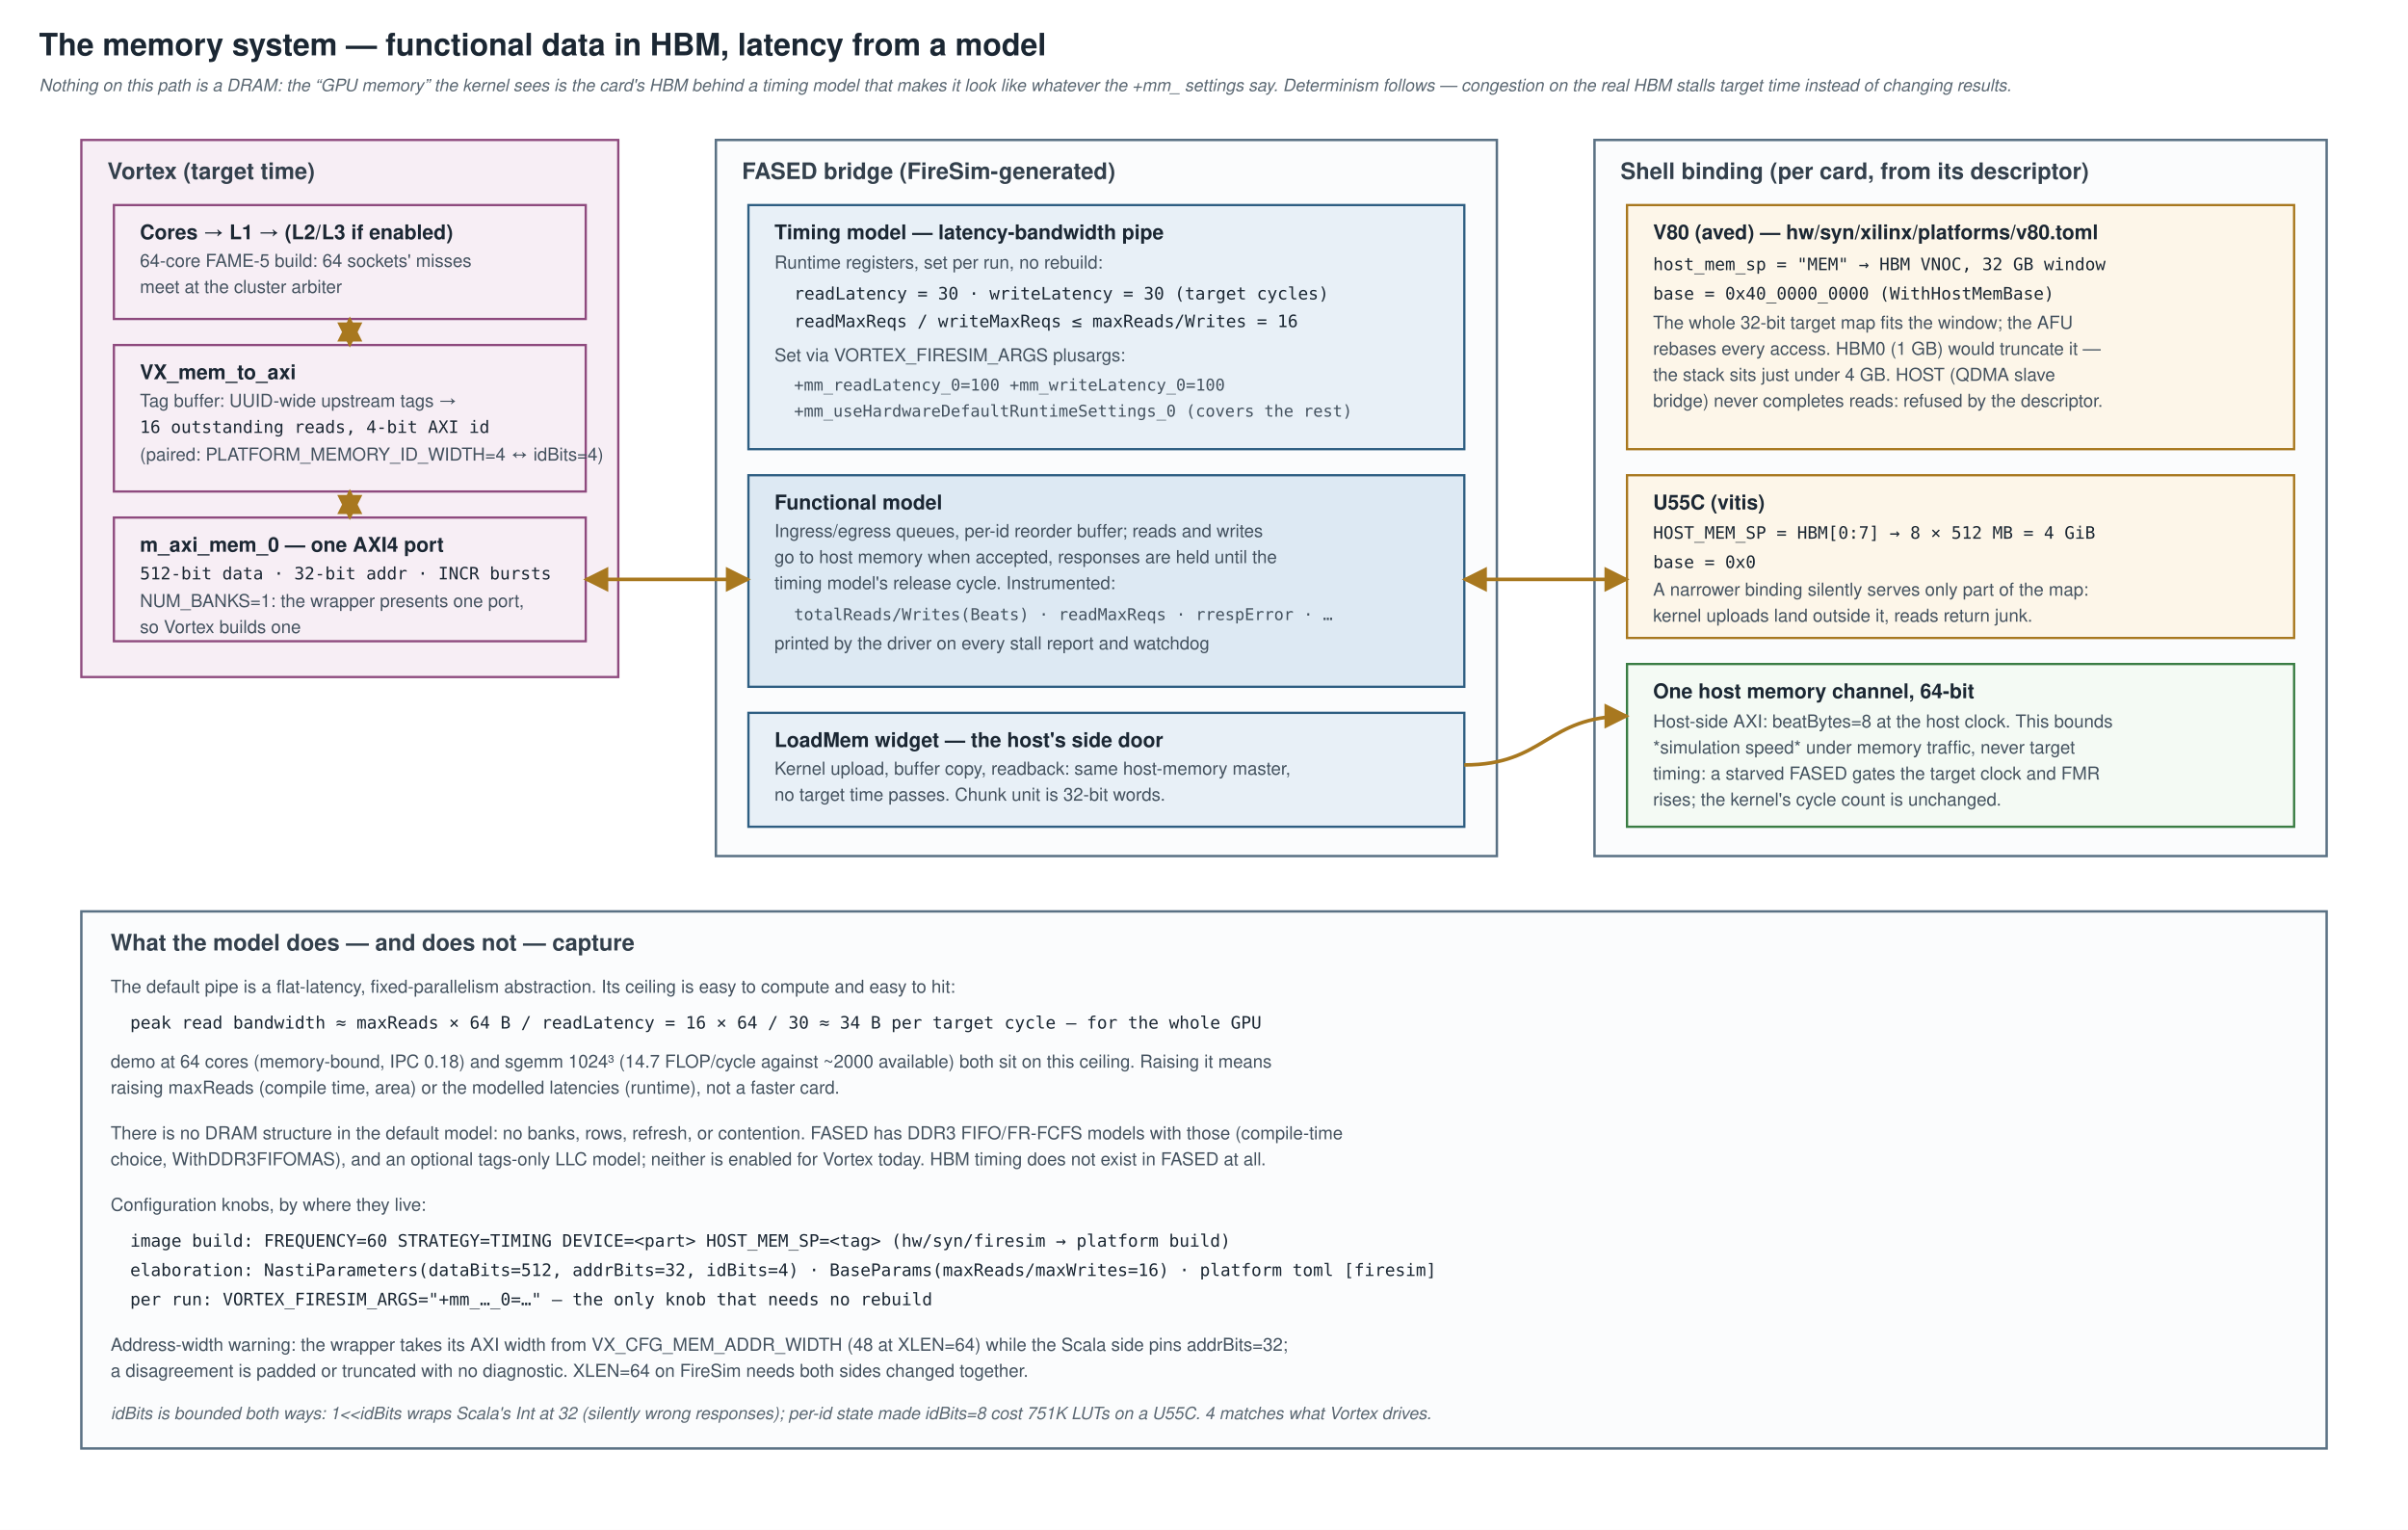
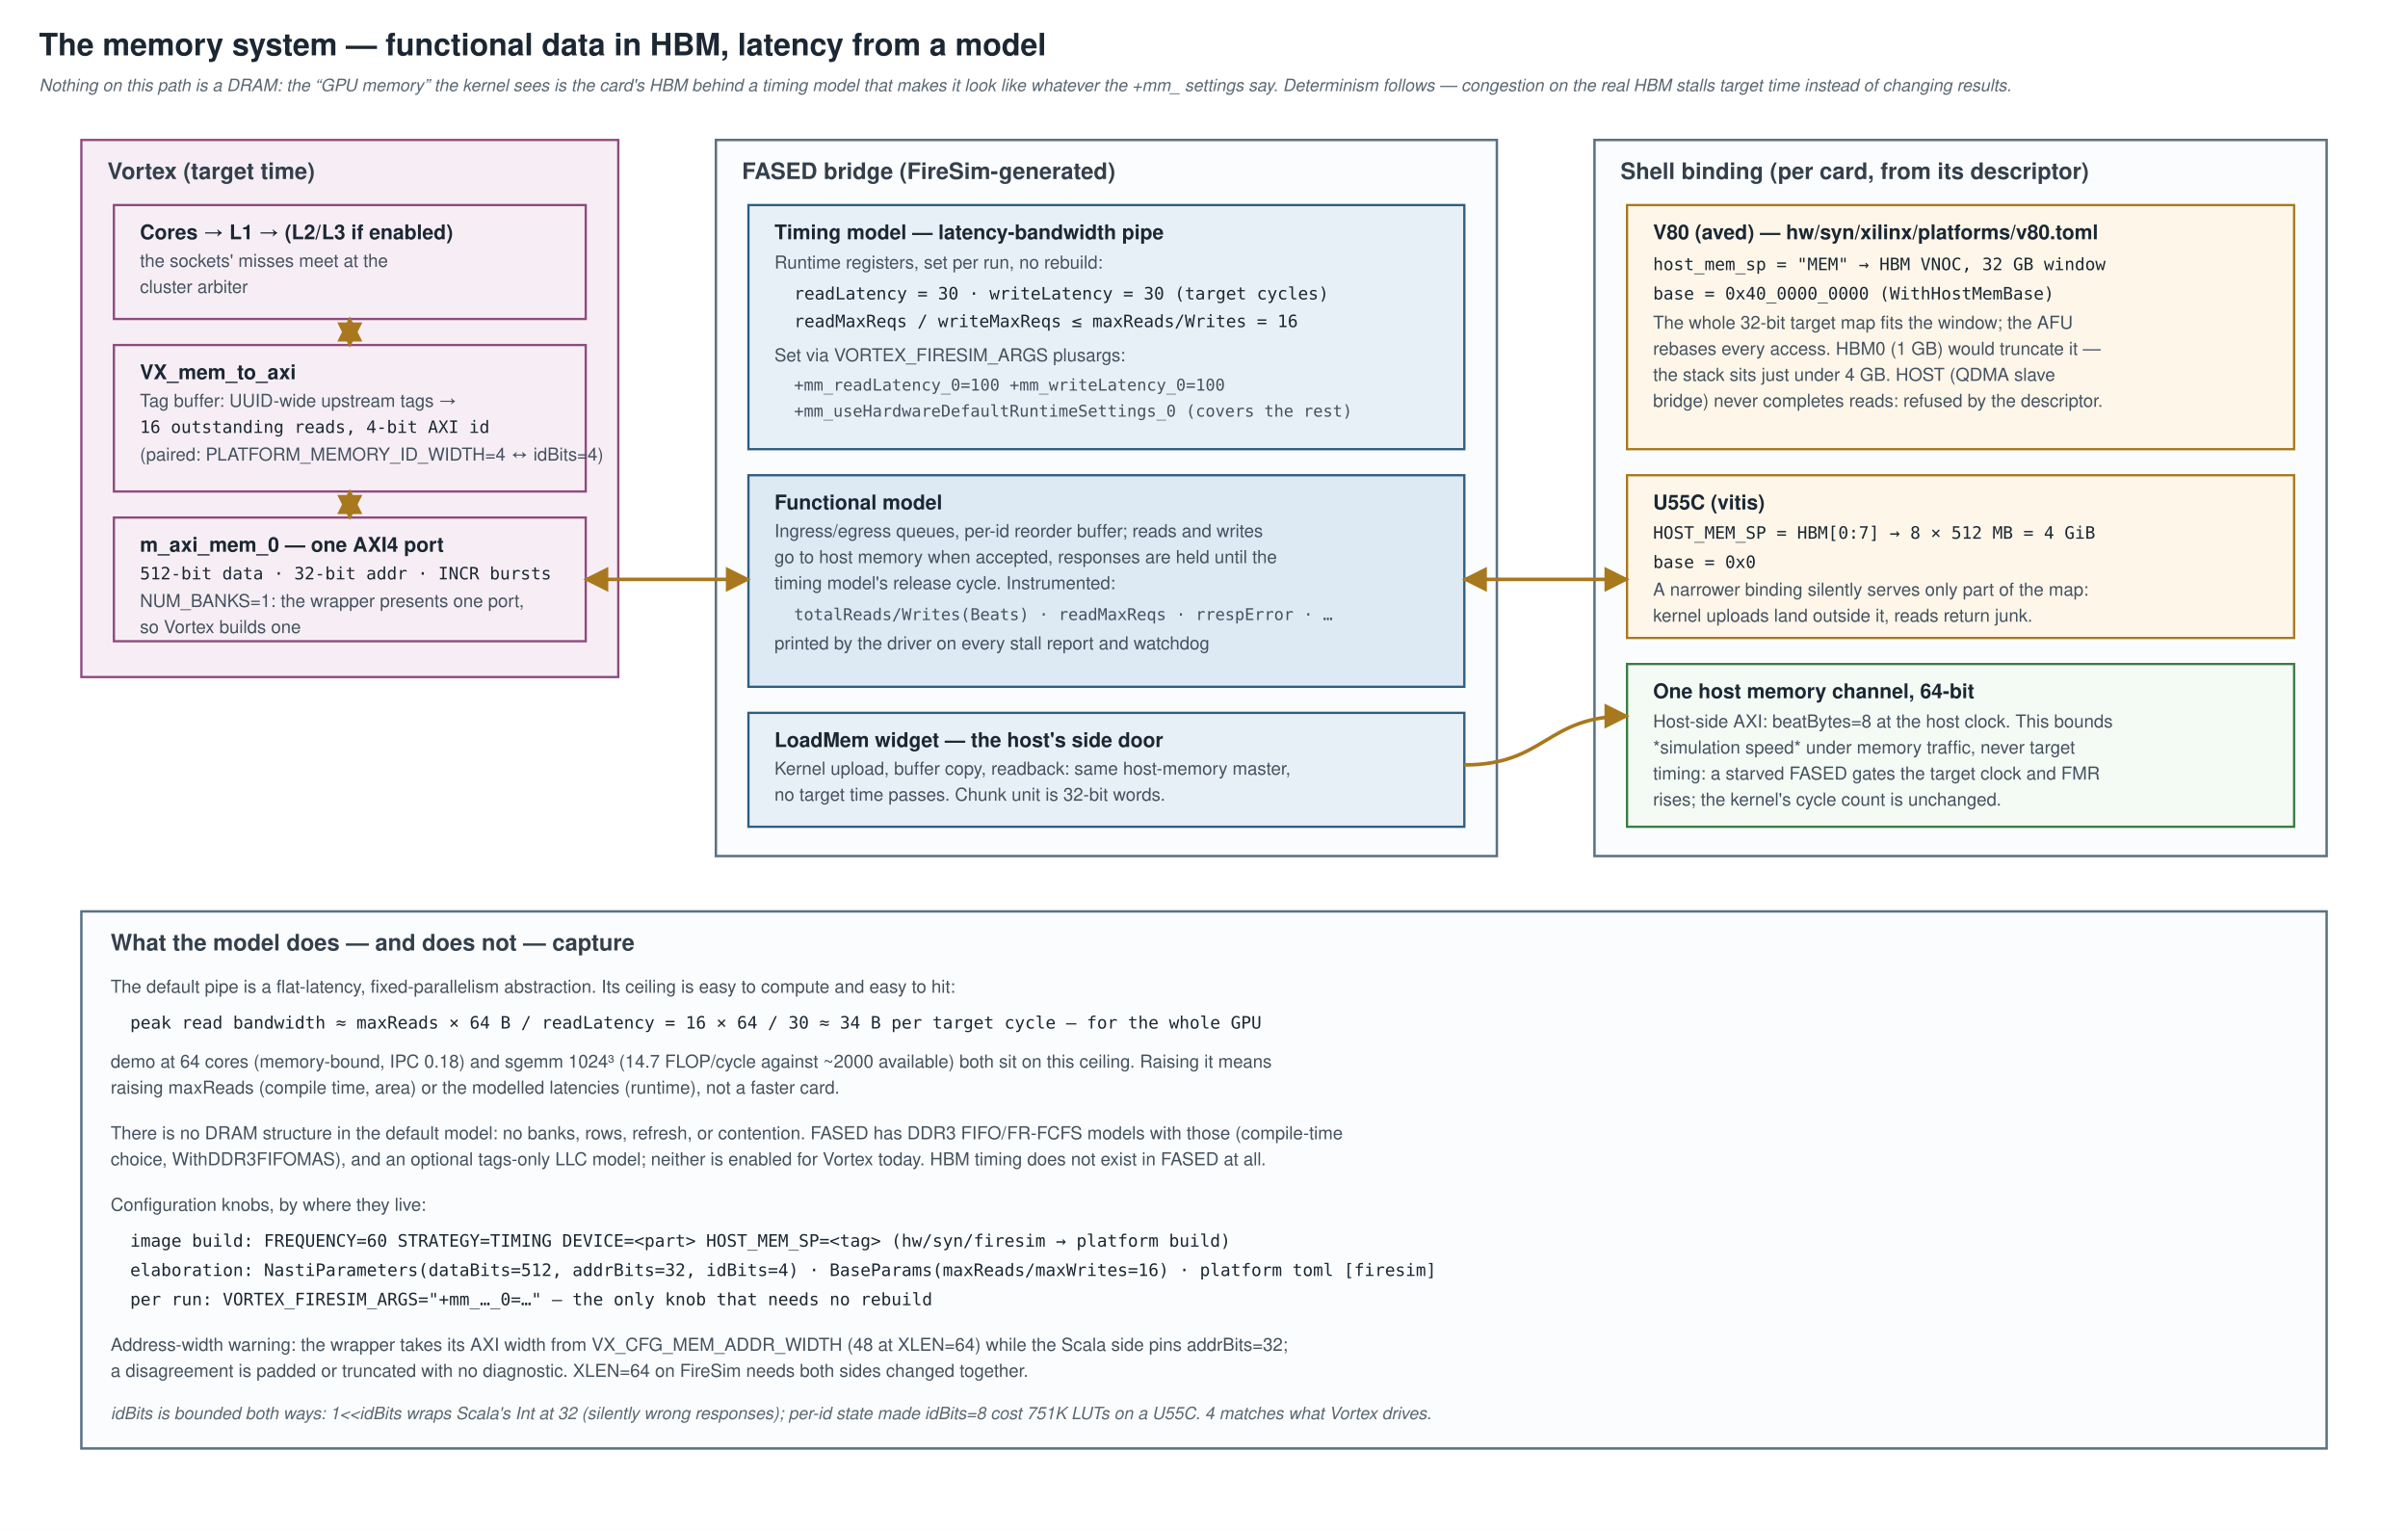
<svg xmlns="http://www.w3.org/2000/svg" viewBox="0 0 1480 940" font-family="Helvetica, Arial, sans-serif">
  <defs>
    <marker id="arr" viewBox="0 0 10 10" refX="9" refY="5" markerWidth="7" markerHeight="7" orient="auto-start-reverse">
      <path d="M0,0 L10,5 L0,10 z" fill="#44525f" />
    </marker>
    <marker id="arro" viewBox="0 0 10 10" refX="9" refY="5" markerWidth="7" markerHeight="7" orient="auto-start-reverse">
      <path d="M0,0 L10,5 L0,10 z" fill="#a8781f" />
    </marker>
  </defs>
  <style>
    .t    { fill:#1b2733; font-size:19px; font-weight:bold; }
    .gt   { fill:#33404c; font-size:14px; font-weight:bold; }
    .th   { fill:#1b2733; font-size:12.5px; font-weight:bold; }
    .ts   { fill:#44525f; font-size:11px; }
    .tt   { fill:#5a6772; font-size:10.5px; font-style:italic; }
    .mono { font-family:"DejaVu Sans Mono", monospace; font-size:10.5px; fill:#1b2733; }
    .monos{ font-family:"DejaVu Sans Mono", monospace; font-size:10px; fill:#44525f; }
    .vx   { fill:#f7eef5; stroke:#8e4a7e; stroke-width:1.4; }
    .fs   { fill:#e8f0f7; stroke:#2e5e82; stroke-width:1.4; }
    .fs2  { fill:#dde9f3; stroke:#2e5e82; stroke-width:1.4; }
    .mem  { fill:#fdf6e9; stroke:#a8781f; stroke-width:1.4; }
    .cfg  { fill:#f4faf4; stroke:#3a7d44; stroke-width:1.4; }
    .grp  { fill:#fbfcfd; stroke:#5a7184; stroke-width:1.5; }
    .w    { stroke:#44525f; stroke-width:1.6; fill:none; marker-end:url(#arr); marker-start:url(#arr); }
    .wo   { stroke:#a8781f; stroke-width:2.2; fill:none; marker-end:url(#arro); marker-start:url(#arro); }
    .wo1  { stroke:#a8781f; stroke-width:2.2; fill:none; marker-end:url(#arro); }
  </style>
  <rect x="0" y="0" width="1480" height="940" fill="#ffffff" />
  <text x="24" y="34" class="t">The memory system — functional data in HBM, latency from a model</text>
  <text x="24" y="56" class="tt">Nothing on this path is a DRAM: the “GPU memory” the kernel sees is the card's HBM behind a timing model that makes it look like whatever the +mm_ settings say. Determinism follows — congestion on the real HBM stalls target time instead of changing results.</text>
  <rect x="50" y="86" width="330" height="330" class="vx" />
  <text x="66" y="110" class="gt">Vortex (target time)</text>
  <rect x="70" y="126" width="290" height="70" class="vx" />
  <text x="86" y="147" class="th">Cores → L1 → (L2/L3 if enabled)</text>
-   <text x="86" y="164" class="ts">64-core FAME-5 build: 64 sockets' misses</text>
-   <text x="86" y="180" class="ts">meet at the cluster arbiter</text>
+   <text x="86" y="164" class="ts">the sockets' misses meet at the</text>
+   <text x="86" y="180" class="ts">cluster arbiter</text>
  <rect x="70" y="212" width="290" height="90" class="vx" />
  <text x="86" y="233" class="th">VX_mem_to_axi</text>
  <text x="86" y="250" class="ts">Tag buffer: UUID-wide upstream tags →</text>
  <text x="86" y="266" class="mono">16 outstanding reads, 4-bit AXI id</text>
  <text x="86" y="283" class="ts">(paired: PLATFORM_MEMORY_ID_WIDTH=4 ↔ idBits=4)</text>
  <rect x="70" y="318" width="290" height="76" class="vx" />
  <text x="86" y="339" class="th">m_axi_mem_0 — one AXI4 port</text>
  <text x="86" y="356" class="mono">512-bit data · 32-bit addr · INCR bursts</text>
  <text x="86" y="373" class="ts">NUM_BANKS=1: the wrapper presents one port,</text>
  <text x="86" y="389" class="ts">so Vortex builds one</text>
  <rect x="440" y="86" width="480" height="440" class="grp" />
  <text x="456" y="110" class="gt">FASED bridge (FireSim-generated)</text>
  <rect x="460" y="126" width="440" height="150" class="fs" />
  <text x="476" y="147" class="th">Timing model — latency-bandwidth pipe</text>
  <text x="476" y="165" class="ts">Runtime registers, set per run, no rebuild:</text>
  <text x="488" y="184" class="mono">readLatency = 30 · writeLatency = 30 (target cycles)</text>
  <text x="488" y="201" class="mono">readMaxReqs / writeMaxReqs ≤ maxReads/Writes = 16</text>
  <text x="476" y="222" class="ts">Set via VORTEX_FIRESIM_ARGS plusargs:</text>
  <text x="488" y="240" class="monos">+mm_readLatency_0=100 +mm_writeLatency_0=100</text>
  <text x="488" y="256" class="monos">+mm_useHardwareDefaultRuntimeSettings_0   (covers the rest)</text>
  <rect x="460" y="292" width="440" height="130" class="fs2" />
  <text x="476" y="313" class="th">Functional model</text>
  <text x="476" y="330" class="ts">Ingress/egress queues, per-id reorder buffer; reads and writes</text>
  <text x="476" y="346" class="ts">go to host memory when accepted, responses are held until the</text>
  <text x="476" y="362" class="ts">timing model's release cycle. Instrumented:</text>
  <text x="488" y="381" class="monos">totalReads/Writes(Beats) · readMaxReqs · rrespError · …</text>
  <text x="476" y="399" class="ts">printed by the driver on every stall report and watchdog</text>
  <rect x="460" y="438" width="440" height="70" class="fs" />
  <text x="476" y="459" class="th">LoadMem widget — the host's side door</text>
  <text x="476" y="476" class="ts">Kernel upload, buffer copy, readback: same host-memory master,</text>
  <text x="476" y="492" class="ts">no target time passes. Chunk unit is 32-bit words.</text>
  <rect x="980" y="86" width="450" height="440" class="grp" />
  <text x="996" y="110" class="gt">Shell binding (per card, from its descriptor)</text>
  <rect x="1000" y="126" width="410" height="150" class="mem" />
  <text x="1016" y="147" class="th">V80 (aved) — hw/syn/xilinx/platforms/v80.toml</text>
  <text x="1016" y="166" class="mono">host_mem_sp = "MEM" → HBM VNOC, 32 GB window</text>
  <text x="1016" y="184" class="mono">base = 0x40_0000_0000 (WithHostMemBase)</text>
  <text x="1016" y="202" class="ts">The whole 32-bit target map fits the window; the AFU</text>
  <text x="1016" y="218" class="ts">rebases every access. HBM0 (1 GB) would truncate it —</text>
  <text x="1016" y="234" class="ts">the stack sits just under 4 GB. HOST (QDMA slave</text>
  <text x="1016" y="250" class="ts">bridge) never completes reads: refused by the descriptor.</text>
  <rect x="1000" y="292" width="410" height="100" class="mem" />
  <text x="1016" y="313" class="th">U55C (vitis)</text>
  <text x="1016" y="331" class="mono">HOST_MEM_SP = HBM[0:7] → 8 × 512 MB = 4 GiB</text>
  <text x="1016" y="349" class="mono">base = 0x0</text>
  <text x="1016" y="366" class="ts">A narrower binding silently serves only part of the map:</text>
  <text x="1016" y="382" class="ts">kernel uploads land outside it, reads return junk.</text>
  <rect x="1000" y="408" width="410" height="100" class="cfg" />
  <text x="1016" y="429" class="th">One host memory channel, 64-bit</text>
  <text x="1016" y="447" class="ts">Host-side AXI: beatBytes=8 at the host clock. This bounds</text>
  <text x="1016" y="463" class="ts">*simulation speed* under memory traffic, never target</text>
  <text x="1016" y="479" class="ts">timing: a starved FASED gates the target clock and FMR</text>
  <text x="1016" y="495" class="ts">rises; the kernel's cycle count is unchanged.</text>
  <line x1="360" y1="356" x2="460" y2="356" class="wo" />
  <line x1="900" y1="356" x2="1000" y2="356" class="wo" />
  <line x1="215" y1="196" x2="215" y2="212" class="wo" />
  <line x1="215" y1="302" x2="215" y2="318" class="wo" />
  <path d="M 900 470 C 950 470, 950 440, 1000 440" class="wo1" />
  <rect x="50" y="560" width="1380" height="330" class="grp" />
  <text x="68" y="584" class="gt">What the model does — and does not — capture</text>
  <text x="68" y="610" class="ts">The default pipe is a flat-latency, fixed-parallelism abstraction. Its ceiling is easy to compute and easy to hit:</text>
  <text x="80" y="632" class="mono">peak read bandwidth ≈ maxReads × 64 B / readLatency = 16 × 64 / 30 ≈ 34 B per target cycle — for the whole GPU</text>
  <text x="68" y="656" class="ts">demo at 64 cores (memory-bound, IPC 0.18) and sgemm 1024³ (14.7 FLOP/cycle against ~2000 available) both sit on this ceiling. Raising it means</text>
  <text x="68" y="672" class="ts">raising maxReads (compile time, area) or the modelled latencies (runtime), not a faster card.</text>
  <text x="68" y="700" class="ts">There is no DRAM structure in the default model: no banks, rows, refresh, or contention. FASED has DDR3 FIFO/FR-FCFS models with those (compile-time</text>
  <text x="68" y="716" class="ts">choice, WithDDR3FIFOMAS), and an optional tags-only LLC model; neither is enabled for Vortex today. HBM timing does not exist in FASED at all.</text>
  <text x="68" y="744" class="ts">Configuration knobs, by where they live:</text>
  <text x="80" y="766" class="mono">image build:  FREQUENCY=60 STRATEGY=TIMING DEVICE=&lt;part&gt; HOST_MEM_SP=&lt;tag&gt;   (hw/syn/firesim → platform build)</text>
  <text x="80" y="784" class="mono">elaboration:  NastiParameters(dataBits=512, addrBits=32, idBits=4) · BaseParams(maxReads/maxWrites=16) · platform toml [firesim]</text>
  <text x="80" y="802" class="mono">per run:      VORTEX_FIRESIM_ARGS="+mm_…_0=…"  — the only knob that needs no rebuild</text>
  <text x="68" y="830" class="ts">Address-width warning: the wrapper takes its AXI width from VX_CFG_MEM_ADDR_WIDTH (48 at XLEN=64) while the Scala side pins addrBits=32;</text>
  <text x="68" y="846" class="ts">a disagreement is padded or truncated with no diagnostic. XLEN=64 on FireSim needs both sides changed together.</text>
  <text x="68" y="872" class="tt">idBits is bounded both ways: 1&lt;&lt;idBits wraps Scala's Int at 32 (silently wrong responses); per-id state made idBits=8 cost 751K LUTs on a U55C. 4 matches what Vortex drives.</text>
</svg>
